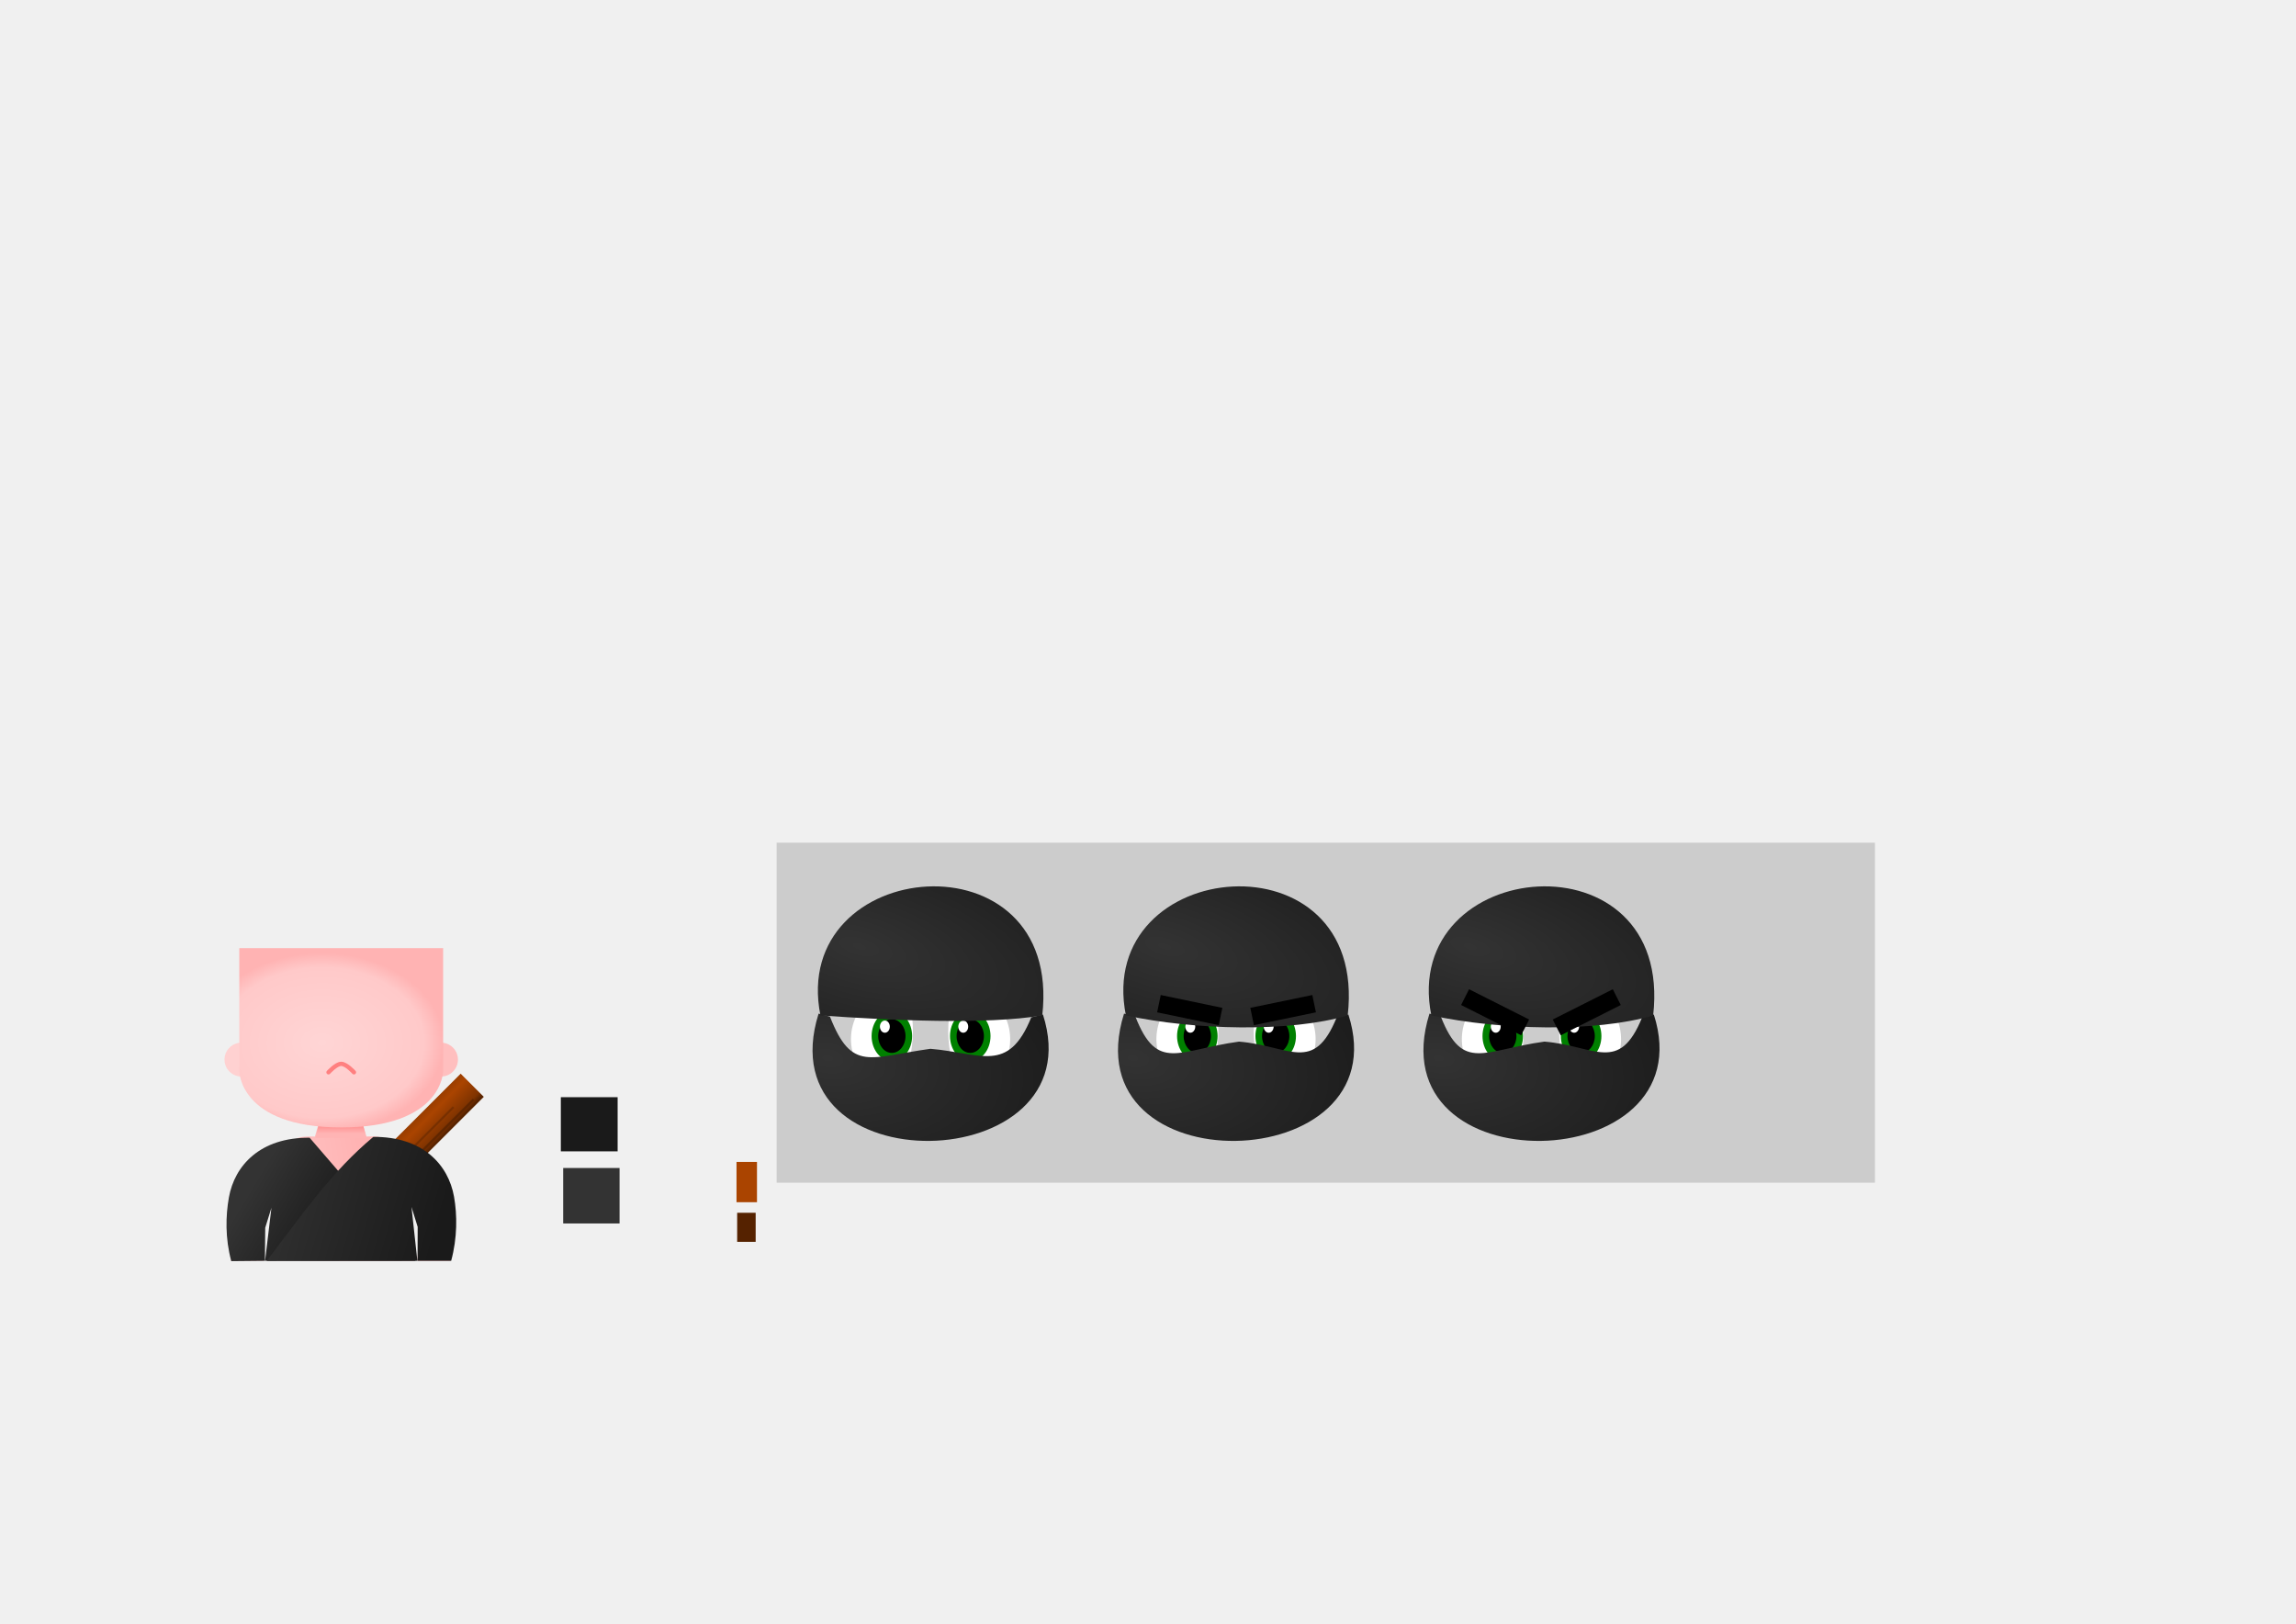
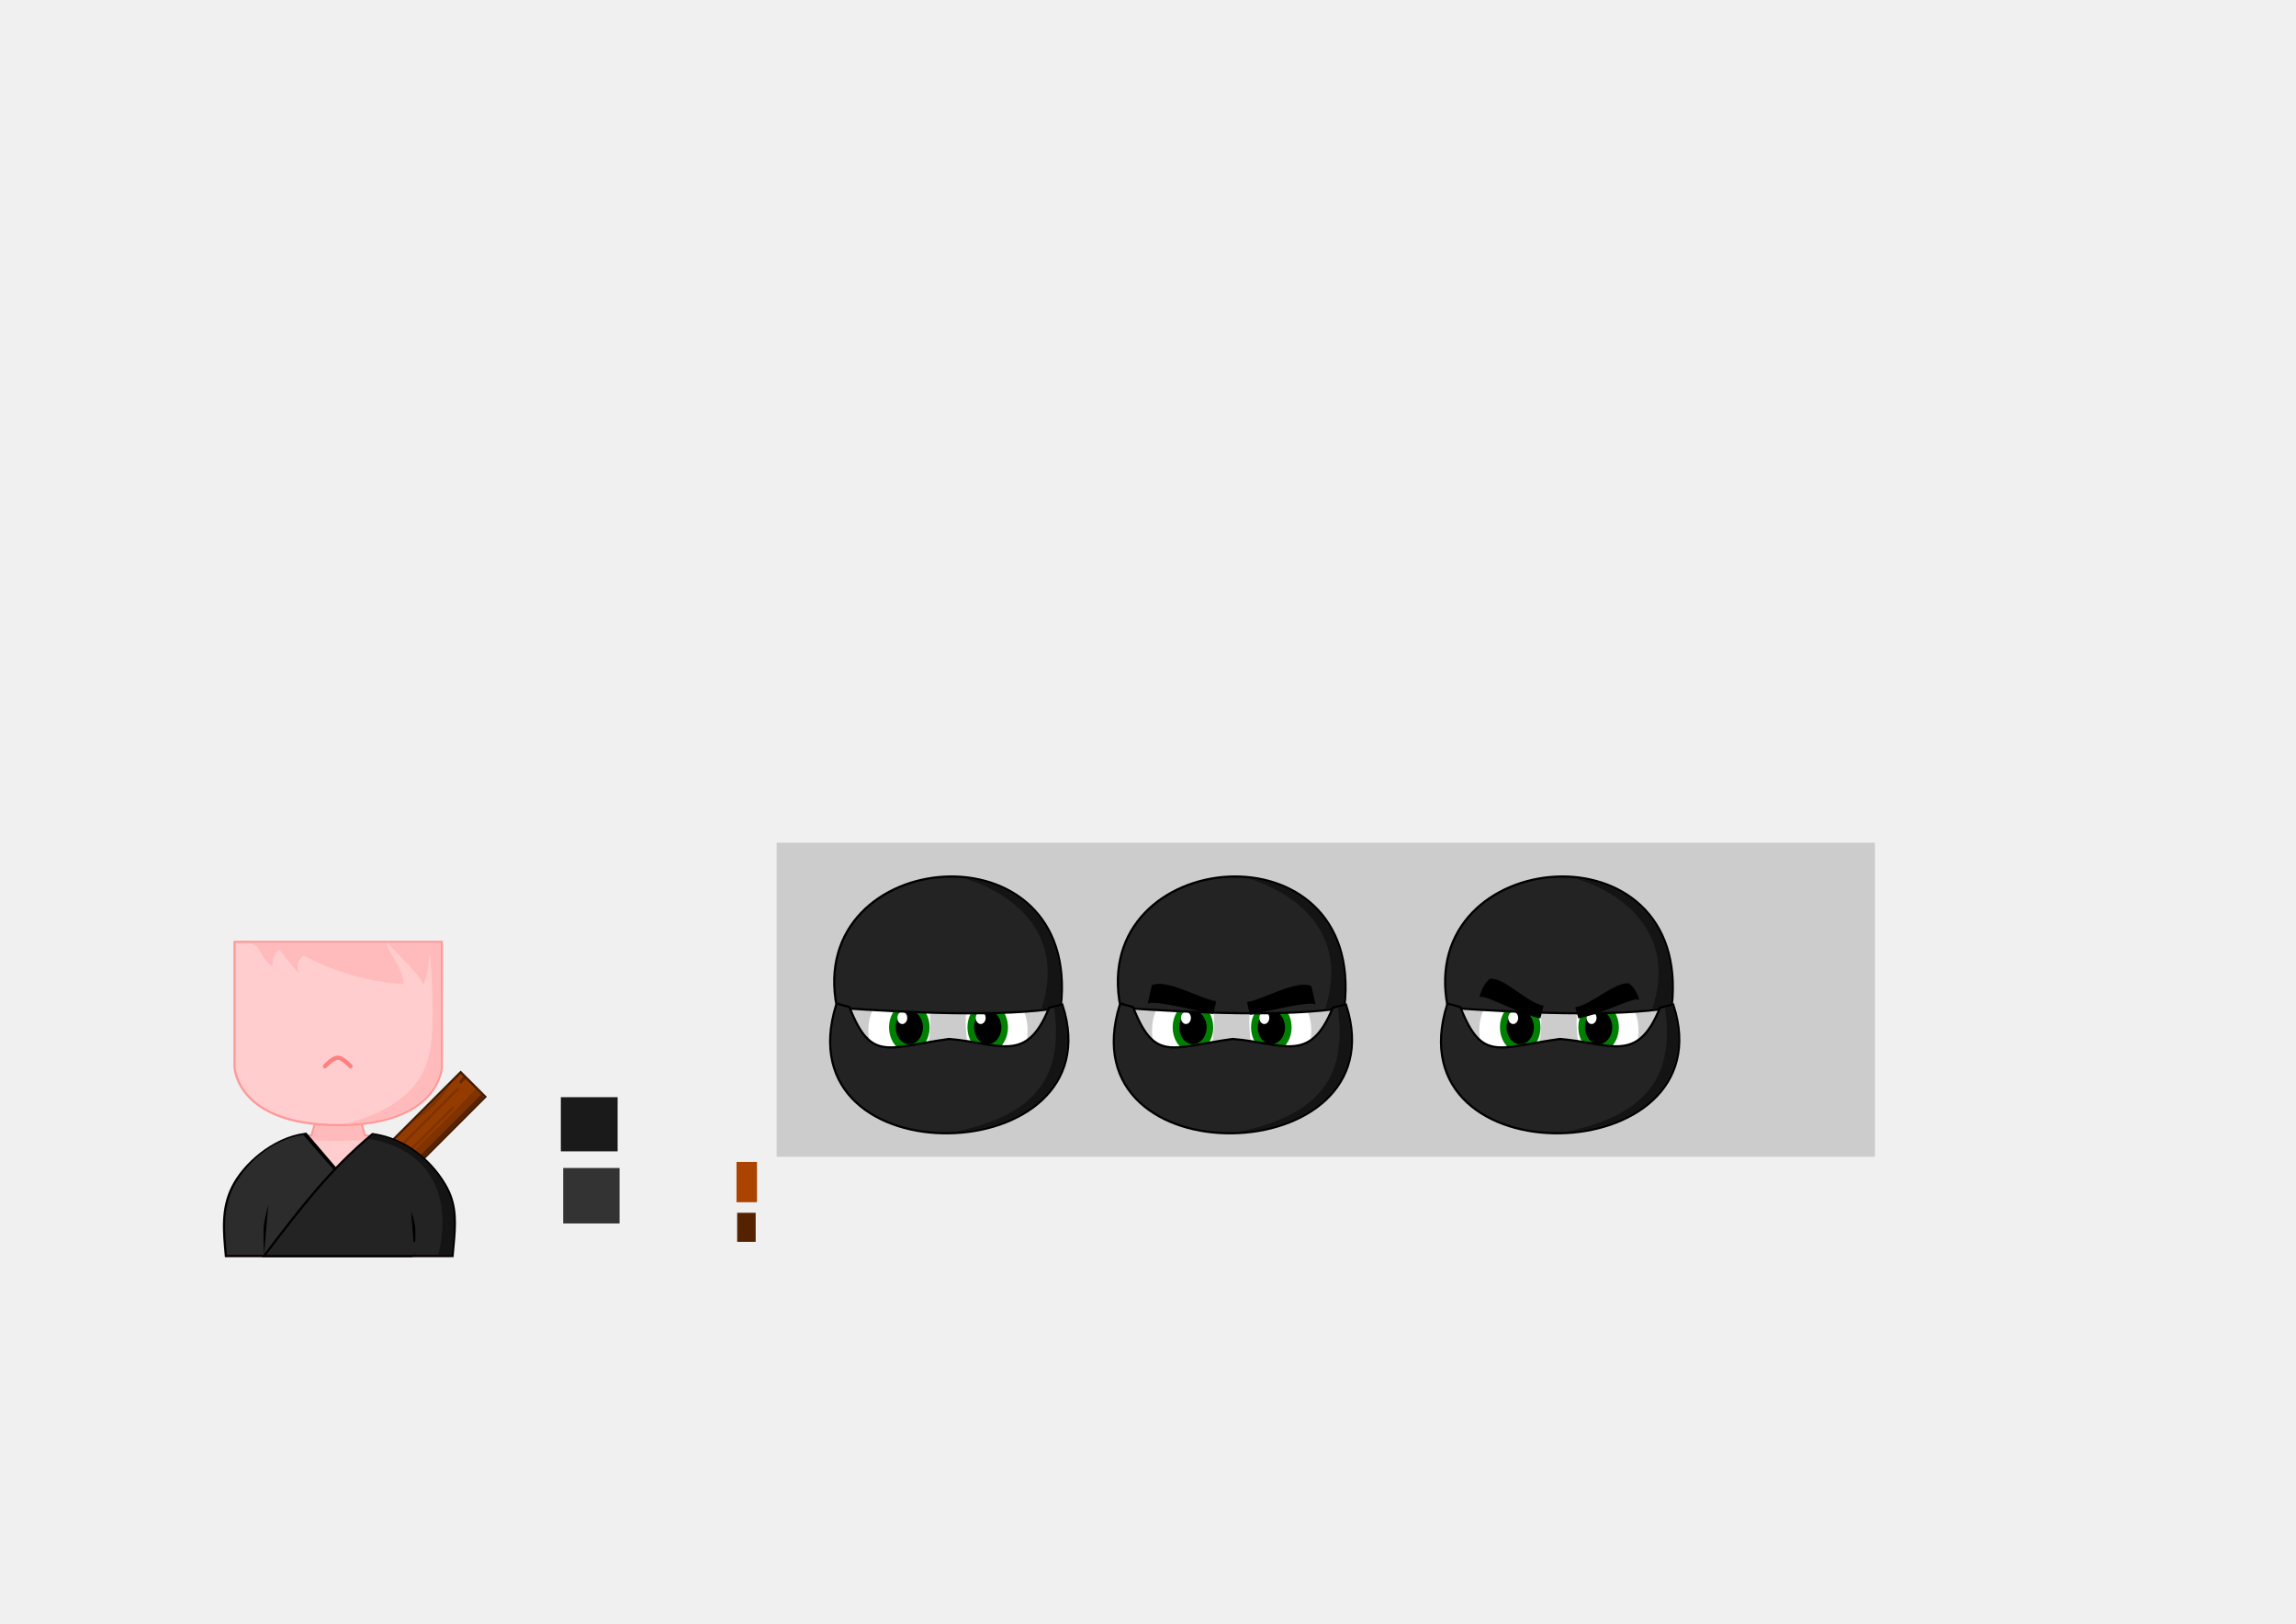
<svg xmlns="http://www.w3.org/2000/svg" xmlns:xlink="http://www.w3.org/1999/xlink" width="1052.362" height="744.094" id="svg9823" version="1.1">
  <defs id="defs9825">
    <radialGradient xlink:href="#linearGradient5564-1-8" id="radialGradient9547" gradientUnits="userSpaceOnUse" gradientTransform="matrix(1,0,0,1.232558,0,-83.69415)" cx="1373.6" cy="359.885" fx="1373.6" fy="359.885" r="4.765" />
    <linearGradient id="linearGradient5564-1-8">
      <stop id="stop5566-1-2" offset="0" style="stop-color:#000000;stop-opacity:1;" />
      <stop id="stop5568-3-7" offset="1" style="stop-color:#000000;stop-opacity:0;" />
    </linearGradient>
    <radialGradient xlink:href="#linearGradient5362" id="radialGradient9549" gradientUnits="userSpaceOnUse" gradientTransform="matrix(2.228189,0.3534843,-0.1990738,1.254868,-4467.749,-780.0097)" cx="3198.709" cy="677.871" fx="3198.709" fy="677.871" r="54.109" />
    <linearGradient id="linearGradient5362">
      <stop id="stop5364" offset="0" style="stop-color:#333333;stop-opacity:1" />
      <stop id="stop5366" offset="1" style="stop-color:#1a1a1a;stop-opacity:1" />
    </linearGradient>
    <radialGradient xlink:href="#linearGradient5384" id="radialGradient9551" gradientUnits="userSpaceOnUse" gradientTransform="matrix(2.915956,0.7902571,-0.327146,1.20713,-3935.631,-2090.95)" cx="2349.163" cy="1147.079" fx="2349.163" fy="1147.079" r="51.688" />
    <linearGradient id="linearGradient5384">
      <stop id="stop5386" offset="0" style="stop-color:#333333;stop-opacity:1" />
      <stop id="stop5388" offset="1" style="stop-color:#1a1a1a;stop-opacity:1" />
    </linearGradient>
    <radialGradient xlink:href="#linearGradient5564-1-8" id="radialGradient9479" gradientUnits="userSpaceOnUse" gradientTransform="matrix(1,0,0,1.232558,0,-83.69415)" cx="1373.6" cy="359.885" fx="1373.6" fy="359.885" r="4.765" />
    <radialGradient xlink:href="#linearGradient5362" id="radialGradient9481" gradientUnits="userSpaceOnUse" gradientTransform="matrix(2.228189,0.3534843,-0.1990738,1.254868,-4467.749,-780.0097)" cx="3198.709" cy="677.871" fx="3198.709" fy="677.871" r="54.109" />
    <radialGradient xlink:href="#linearGradient5384" id="radialGradient9483" gradientUnits="userSpaceOnUse" gradientTransform="matrix(2.915956,0.7902571,-0.327146,1.20713,-3935.631,-2090.95)" cx="2349.163" cy="1147.079" fx="2349.163" fy="1147.079" r="51.688" />
    <radialGradient xlink:href="#linearGradient5564-1-8" id="radialGradient8548" gradientUnits="userSpaceOnUse" gradientTransform="matrix(1,0,0,1.232558,0,-83.69415)" cx="1373.6" cy="359.885" fx="1373.6" fy="359.885" r="4.765" />
-     <radialGradient xlink:href="#linearGradient5362" id="radialGradient8550" gradientUnits="userSpaceOnUse" gradientTransform="matrix(2.228189,0.3534843,-0.1990738,1.254868,-4467.749,-780.0097)" cx="3198.709" cy="677.871" fx="3198.709" fy="677.871" r="54.109" />
-     <radialGradient xlink:href="#linearGradient5384" id="radialGradient8552" gradientUnits="userSpaceOnUse" gradientTransform="matrix(2.915956,0.7902571,-0.327146,1.20713,-3935.631,-2090.95)" cx="2349.163" cy="1147.079" fx="2349.163" fy="1147.079" r="51.688" />
-     <linearGradient xlink:href="#linearGradient5409" id="linearGradient8509" gradientUnits="userSpaceOnUse" gradientTransform="translate(-0.80461,0.24)" spreadMethod="reflect" x1="2535.821" y1="1241.268" x2="2546.832" y2="1241.161" />
    <linearGradient id="linearGradient5409">
      <stop id="stop5411" offset="0" style="stop-color:#aa4400;stop-opacity:1" />
      <stop style="stop-color:#7f3300;stop-opacity:1;" offset="0.783" id="stop5419" />
      <stop id="stop5413" offset="1" style="stop-color:#552200;stop-opacity:1" />
    </linearGradient>
-     <linearGradient xlink:href="#linearGradient5612-5-4-9-7-9-2" id="linearGradient8526" gradientUnits="userSpaceOnUse" gradientTransform="matrix(1.948856,0,0,1.948856,-281.5054,-1033.951)" x1="1353.345" y1="392.87" x2="1387.522" y2="387.454" />
    <linearGradient id="linearGradient5612-5-4-9-7-9-2">
      <stop style="stop-color:#ffd5d5;stop-opacity:1;" offset="0" id="stop5614-7-6-0-35-2-3" />
      <stop id="stop5616-5-9-3-63-4-9" offset="0.24" style="stop-color:#ffc9c9;stop-opacity:1" />
      <stop style="stop-color:#ffb3b3;stop-opacity:1" offset="1" id="stop5618-4-9-4-4-2-7" />
    </linearGradient>
-     <linearGradient xlink:href="#linearGradient5634-1-3-7-3" id="linearGradient8528" gradientUnits="userSpaceOnUse" gradientTransform="translate(-694.0988,525.24)" x1="2144" y1="-143.878" x2="2144" y2="-140.878" />
    <linearGradient id="linearGradient5634-1-3-7-3">
      <stop id="stop5636-3-8-3-2" offset="0" style="stop-color:#ff7c7c;stop-opacity:1" />
      <stop id="stop5638-5-5-8-7" offset="1" style="stop-color:#ffb4b4;stop-opacity:1" />
    </linearGradient>
-     <radialGradient xlink:href="#linearGradient5554-48" id="radialGradient8530" gradientUnits="userSpaceOnUse" gradientTransform="matrix(2.328931,0,0,1.717571,-837.5755,39.67376)" cx="1378.663" cy="362.519" fx="1378.663" fy="362.519" r="24" />
    <linearGradient id="linearGradient5554-48">
      <stop id="stop5556-16" offset="0" style="stop-color:#ffd5d5;stop-opacity:1;" />
      <stop style="stop-color:#ffc9c9;stop-opacity:1" offset="0.838" id="stop5572-7" />
      <stop id="stop5558-4" offset="1" style="stop-color:#ffb3b3;stop-opacity:1" />
    </linearGradient>
-     <linearGradient xlink:href="#linearGradient5393" id="linearGradient8513" gradientUnits="userSpaceOnUse" x1="2344.339" y1="1254.528" x2="2381.367" y2="1276.776" gradientTransform="translate(-1,1.253457)" />
    <linearGradient id="linearGradient5393">
      <stop id="stop5395" offset="0" style="stop-color:#333333;stop-opacity:1;" />
      <stop id="stop5397" offset="1" style="stop-color:#1a1a1a;stop-opacity:1" />
    </linearGradient>
-     <linearGradient xlink:href="#linearGradient5393" id="linearGradient8517" gradientUnits="userSpaceOnUse" x1="2344.339" y1="1254.528" x2="2426.318" y2="1278.138" gradientTransform="translate(0,0.8750785)" />
+     <linearGradient xlink:href="#linearGradient5409" id="linearGradient3299" gradientUnits="userSpaceOnUse" gradientTransform="translate(-0.80461,0.24)" spreadMethod="reflect" x1="2535.821" y1="1241.268" x2="2546.832" y2="1241.161" />
+     <linearGradient xlink:href="#linearGradient5612-5-4-9-7-9-2" id="linearGradient3301" gradientUnits="userSpaceOnUse" gradientTransform="matrix(1.948856,0,0,1.948856,-281.5054,-1033.951)" x1="1353.345" y1="392.87" x2="1387.522" y2="387.454" />
+     <linearGradient xlink:href="#linearGradient5634-1-3-7-3" id="linearGradient3303" gradientUnits="userSpaceOnUse" gradientTransform="translate(-694.0988,525.24)" x1="2144" y1="-143.878" x2="2144" y2="-140.878" />
+     <radialGradient xlink:href="#linearGradient5554-48" id="radialGradient3305" gradientUnits="userSpaceOnUse" gradientTransform="matrix(2.328931,0,0,1.717571,-837.5755,39.67376)" cx="1378.663" cy="362.519" fx="1378.663" fy="362.519" r="24" />
+     <linearGradient xlink:href="#linearGradient5393" id="linearGradient3307" gradientUnits="userSpaceOnUse" gradientTransform="translate(-1,1.253457)" x1="2344.339" y1="1254.528" x2="2381.367" y2="1276.776" />
+     <linearGradient xlink:href="#linearGradient5393" id="linearGradient3309" gradientUnits="userSpaceOnUse" gradientTransform="translate(0,0.8750785)" x1="2344.339" y1="1254.528" x2="2426.318" y2="1278.138" />
+     <linearGradient xlink:href="#linearGradient5612-5-4-9-7-9-2" id="linearGradient3319" gradientUnits="userSpaceOnUse" gradientTransform="matrix(1.948856,0,0,1.948856,-281.5054,-1033.951)" x1="1353.345" y1="392.87" x2="1387.522" y2="387.454" />
+     <linearGradient xlink:href="#linearGradient5634-1-3-7-3" id="linearGradient3321" gradientUnits="userSpaceOnUse" gradientTransform="translate(-694.0988,525.24)" x1="2144" y1="-143.878" x2="2144" y2="-140.878" />
+     <radialGradient xlink:href="#linearGradient5554-48" id="radialGradient3327" gradientUnits="userSpaceOnUse" gradientTransform="matrix(2.326032,0,0,1.712093,-833.9413,573.5594)" cx="1378.663" cy="362.519" fx="1378.663" fy="362.519" r="24" />
+     <clipPath clipPathUnits="userSpaceOnUse" id="clipPath9074-4">
+       <use x="0" y="0" xlink:href="#path5828-8-9" id="use9076-1" width="2995.585" height="900.115" />
+     </clipPath>
+     <clipPath clipPathUnits="userSpaceOnUse" id="clipPath11000">
+       <path id="use11002" d="m 2345.041,621.397 c 0.674,3.178 2.086,6.021 5.847,7.795 0.266,-2.03 0.057,-4.06 3.025,-6.089 2.165,7.432 5.748,6.83 8.668,9.987 -0.303,-2.856 -2.437,-6.093 3.652,-7.618 14.401,3.924 28.726,11.266 47.018,8.964 0.177,-4.996 -2.38,-9.992 -7.795,-14.989 4.765,4.668 9.53,6.044 14.295,14.3 2.048,-3.216 3.42,-6.793 3.844,-10.402 3.672,12.215 1.78,30.202 1.35,40.926 l 3.898,-5.847 c 0.559,2.78 -1.31,6.519 -1.949,11.693 l 3.898,-7.795 c 0.049,-12.992 7.855,-32.114 0,-44.824 -9.164,-14.828 -30.532,-20.871 -46.773,-23.386 -22.851,4.81 -43.952,7.566 -52.619,29.233 -2.006,11.645 1.278,28.135 1.949,38.977 2.113,0.986 3.616,2.207 3.898,3.898 -1.786,-16.556 -5.551,-34.144 7.795,-44.824 z" style="fill:#aa0900;fill-opacity:1;stroke:none" />
+     </clipPath>
+     <clipPath clipPathUnits="userSpaceOnUse" id="clipPath3949">
+       <use x="0" y="0" xlink:href="#path5838-8-9" id="use3951" width="1" height="1" />
+     </clipPath>
+     <clipPath clipPathUnits="userSpaceOnUse" id="clipPath3967">
+       <use x="0" y="0" xlink:href="#rect5403" id="use3969" transform="matrix(0.7071068,0.7071068,-0.7071068,0.7071068,-733.4423,-2143.022)" width="1" height="1" />
+     </clipPath>
+     <clipPath clipPathUnits="userSpaceOnUse" id="clipPath3983">
+       <use x="0" y="0" xlink:href="#rect5403" id="use3985" transform="matrix(0.7071068,0.7071068,-0.7071068,0.7071068,-733.4423,-2143.022)" width="1" height="1" />
+     </clipPath>
+     <clipPath clipPathUnits="userSpaceOnUse" id="clipPath3991">
+       <use x="0" y="0" xlink:href="#path4513" id="use3993" transform="translate(-2225.296,-716.4078)" width="1" height="1" />
+     </clipPath>
+     <clipPath clipPathUnits="userSpaceOnUse" id="clipPath3999">
+       <use x="0" y="0" xlink:href="#path5295" id="use4001" transform="translate(-2417.296,-720.4078)" width="1" height="1" />
+     </clipPath>
+     <clipPath clipPathUnits="userSpaceOnUse" id="clipPath4007">
+       <use x="0" y="0" xlink:href="#path4505" id="use4009" transform="translate(-2417.296,-720.4078)" width="1" height="1" />
+     </clipPath>
+     <radialGradient xlink:href="#linearGradient5564-1-8" id="radialGradient4047" gradientUnits="userSpaceOnUse" gradientTransform="matrix(1,0,0,1.232558,0,-83.69415)" cx="1373.6" cy="359.885" fx="1373.6" fy="359.885" r="4.765" />
+     <radialGradient xlink:href="#linearGradient5564-1-8" id="radialGradient4085" gradientUnits="userSpaceOnUse" gradientTransform="matrix(1,0,0,1.232558,0,-83.69415)" cx="1373.6" cy="359.885" fx="1373.6" fy="359.885" r="4.765" />
  </defs>
  <g id="layer1" transform="translate(0,-308.2677)">
-     <rect style="fill:#cccccc;fill-opacity:1;stroke:none" id="rect8554" width="503.403" height="155.823" x="355.969" y="694.438" />
+     <rect style="fill:#cccccc;fill-opacity:1;stroke:none" id="rect8554" width="503.403" height="143.956" x="355.969" y="694.438" />
    <g id="g8556" transform="translate(-2225.296,-408.1401)">
-       <g transform="matrix(0.7071068,0.7071068,-0.7071068,0.7071068,1491.853,-1426.614)" id="g8504">
-         <rect y="1195.355" x="2531.195" height="93" width="15" id="rect5403" style="fill:url(#linearGradient8509);fill-opacity:1;stroke:none" />
-         <path id="path5421" d="m 2543.695,1199.481 0,72.059" style="fill:none;stroke:#552200;stroke-width:1;stroke-linecap:butt;stroke-linejoin:miter;stroke-opacity:0.694" />
-         <path style="fill:none;stroke:#552200;stroke-width:1;stroke-linecap:butt;stroke-linejoin:miter;stroke-opacity:0.423" d="m 2539.695,1208.481 0,72.059" id="path8500" />
+       <g transform="matrix(0.7071068,0.7071068,-0.7071068,0.7071068,1491.853,-1426.614)" id="g8504" style="fill:#943b00;fill-opacity:1">
+         <path xlink:href="#rect5403" style="fill:#682a00;fill-opacity:1;stroke:#411a00;stroke-opacity:1;stroke-width:2;stroke-miterlimit:4;stroke-dasharray:none" id="path3961" d="m 2531.188,1195.344 0,93 15,0 0,-93 -15,0 z" />
+         <rect y="1195.355" x="2531.195" height="93" width="15" id="rect5403" style="fill:#943b00;fill-opacity:1;stroke:none" />
+         <path id="path5421" d="m 2535.21,1200.895 0,72.059" style="fill:#000000;fill-opacity:1;stroke:#7c3200;stroke-width:1;stroke-linecap:butt;stroke-linejoin:miter;stroke-opacity:1" />
+         <path style="fill:#000000;stroke:#7c3200;stroke-width:1;stroke-linecap:butt;stroke-linejoin:miter;stroke-opacity:1;fill-opacity:1" d="m 2539.695,1208.481 0,72.059" id="path8500" />
+         <path style="fill:#803300;fill-opacity:1;stroke:none" d="m 189,528.094 c 9.877,-9.509 19.794,-19.176 30,-30 l -9,-10 c -5.702,16.571 -13.044,20.911 -30.25,32.875 3.89,8.269 -0.181,-0.153 -2.25,-5.125 l 36.75,-37.875 14.25,25.25 -36.25,32.125 z" id="path3963" transform="matrix(0.7071068,-0.7071068,0.7071068,0.7071068,2033.968,996.7235)" clip-path="url(#clipPath3967)" />
+         <g id="g3975" style="opacity:0.99" transform="translate(-4.711089,0.234375)">
+           <path style="fill:none;stroke:#411a00;stroke-width:1px;stroke-linecap:butt;stroke-linejoin:miter;stroke-opacity:0.607" d="m 216.312,496.469 -1.953,2.953 2.603,-2.603" id="path3973" transform="matrix(0.7071068,-0.7071068,0.7071068,0.7071068,2033.968,996.7235)" />
+         </g>
+         <path style="fill:#552200;fill-opacity:1;stroke:none" d="m 189.875,532.282 31.969,-31.969 6.406,3.969 -33.312,32.688 z" id="path3979" transform="matrix(0.7071068,-0.7071068,0.7071068,0.7071068,2033.968,996.7235)" clip-path="url(#clipPath3983)" />
      </g>
-       <g id="g4473" transform="matrix(0.9987553,0,0,0.9968107,2.591648,534.0122)">
-         <g id="g4475">
-           <g id="g4478" transform="matrix(1.948856,0,0,1.948856,-443.7525,-44.8837)">
-             <path style="fill:url(#linearGradient8526);fill-opacity:1;stroke:none" d="m 2413.875,-290.781 c -2.834,0.012 -6.987,0.031 -9.688,0.031 l -1.969,6.812 c 0,0 -5.372,-0.305 -7.844,0.656 -16.123,6.271 -30.993,19.72 -31.812,37 l 1.094,19.505 15.125,0 c -0.346,-9.499 -1.469,-22.243 3.875,-26.662 l -2.562,26.662 67.875,0 -2.563,-26.662 c 5.344,4.418 4.253,17.163 3.906,26.662 l 15.094,0 1.094,-19.505 c -0.819,-17.28 -15.689,-30.729 -31.812,-37 -2.472,-0.962 -7.844,-0.656 -7.844,-0.656 l -1.969,-6.812 c -2.7,0 -5.541,-0.02 -8.375,-0.031 -0.55,-0.002 -1.074,0.002 -1.625,0 z" transform="matrix(0.5131217,0,0,0.5131217,211.1646,530.727)" id="path4480" />
-             <path id="path4482" d="m 1454.901,381.362 -10,0 -1,4 12,0 z" style="fill:url(#linearGradient8528);fill-opacity:1;stroke:none" />
-           </g>
-           <path transform="matrix(1.948856,0,0,1.948856,-1795.276,979.7484)" d="m 2124,-158.878 c 0,2.209 -1.791,4 -4,4 -2.209,0 -4,-1.791 -4,-4 0,-2.209 1.791,-4 4,-4 2.209,0 4,1.791 4,4 z" id="path4486" style="fill:#ffd1d1;fill-opacity:1;stroke:none" />
-           <path style="fill:#ffbfbf;fill-opacity:1;stroke:none" id="path4488" d="m 2124,-158.878 c 0,2.209 -1.791,4 -4,4 -2.209,0 -4,-1.791 -4,-4 0,-2.209 1.791,-4 4,-4 2.209,0 4,1.791 4,4 z" transform="matrix(1.948856,0,0,1.948856,-1703.734,979.7484)" />
-           <path id="path4490" d="m 2335.296,618.857 0,56.517 c 0,0 0,25.927 46.773,25.927 46.773,0 46.773,-25.927 46.773,-25.927 l 0,-56.517 z" style="fill:url(#radialGradient8530);fill-opacity:1;stroke:none" />
-           <path id="path4493" d="m 2387.915,675.965 c 0,0 -3.504,-3.898 -5.847,-3.898 -2.342,0 -5.847,3.898 -5.847,3.898" style="fill:none;stroke:#ff8080;stroke-width:1.953px;stroke-linecap:round;stroke-linejoin:round;stroke-opacity:1" />
+       <g transform="translate(-5.769428,298.1273)" id="g9102-0">
+         <path d="M 2376.25,932.188 2374.281,939 c 0,0 -5.371,0.695 -7.844,1.656 -16.123,6.271 -30.993,18.72 -31.812,36 l 0.625,16.719 16,0 c -0.346,-9.499 -1.875,-19.456 3.469,-23.875 l -2.469,23.875 68,0 -2.781,-23.875 c 5.344,4.418 4.128,14.376 3.781,23.875 l 15,0 1.312,-16.719 c -0.819,-17.28 -15.689,-29.729 -31.812,-36 -2.472,-0.962 -7.844,-1.656 -7.844,-1.656 l -1.969,-6.812 -19.688,0 z" id="path9027-6" style="fill:#ffcdcd;fill-opacity:1;stroke:#ff9898;stroke-width:2;stroke-miterlimit:4;stroke-opacity:1;stroke-dasharray:none" xlink:href="#path5828-8-9" />
+         <path id="path5828-8-9" d="m 2376.255,932.184 -1.969,6.812 c 0,0 -5.372,0.695 -7.844,1.656 -16.123,6.271 -30.993,18.72 -31.812,36 l 0.63,16.73 16,0 c -0.346,-9.499 -1.881,-19.468 3.463,-23.887 l -2.463,23.887 68,0 -2.787,-23.887 c 5.344,4.418 4.133,14.388 3.787,23.887 l 15,0 1.307,-16.73 c -0.819,-17.28 -15.689,-29.729 -31.812,-36 -2.472,-0.962 -7.844,-1.656 -7.844,-1.656 l -1.969,-6.812 z" style="fill:#ffcdcd;fill-opacity:1;stroke:none" />
+         <path clip-path="url(#clipPath9074-4)" id="path9029-5" d="m 2372.083,926.768 -2.888,13.595 c 11.86,1.264 23.907,0.839 36,0 0.855,0.44 0.665,3.93 1.495,4.348 27.209,13.685 30.43,26.177 26.646,48.875 l 9.736,0.863 -2.788,-58.073 -39.563,-8.194 z" style="color:#000000;fill:#ffbbbb;fill-opacity:1;fill-rule:nonzero;stroke:none;stroke-width:1px;marker:none;visibility:visible;display:inline;overflow:visible;enable-background:accumulate" />
+       </g>
+       <g id="g3929" transform="translate(-0.625,0)">
+         <g style="fill:#ffcdcd;fill-opacity:1" id="g5832-7-9" transform="matrix(1.948856,0,0,1.948856,-444.7942,496.7514)">
+           <path xlink:href="#path5838-8-9" style="fill:#ffcdcd;fill-opacity:1;stroke:#ff9898;stroke-opacity:1" id="path3955" d="m 1425.812,334.438 0,29.25 c 0,0 0.521,13.344 24.125,13.344 23.604,0 24.125,-13.344 24.125,-13.344 l 0,-29.25 -48.25,0 z" />
+           <path id="path5838-8-9" d="m 1425.819,334.427 0,29.248 c 0,0 0.513,13.341 24.117,13.341 23.604,0 24.117,-13.341 24.117,-13.341 l 0,-29.248 z" style="fill:#ffcdcd;fill-opacity:1;stroke:none" />
+           <path clip-path="url(#clipPath3949)" id="path5376-2" d="m 1441.696,337.47 c 0.873,-0.036 9.236,5.644 23.604,6.671 0,-4.105 -5.058,-9.321 -3.592,-9.767 -0.015,0.847 6.871,6.553 8.21,9.767 1.399,-2.572 1.155,-5.131 1.539,-7.154 0.513,3.079 0.825,14.831 0.513,18.985 -0.402,5.364 -1.193,16.705 -22.135,21.421 l 24.245,-1.219 2.508,-48.454 -54.391,1.026 8.723,6.671 c 1.102,1.52 1.415,2.883 3.592,4.618 -0.01,-1.557 0.228,-3.027 1.539,-4.105 1.693,2.077 1.026,1.539 4.618,5.644 -0.352,-1.409 -0.635,-2.814 1.026,-4.105 z" style="fill:#ffbbbb;fill-opacity:1;stroke:none" />
        </g>
+         <path style="fill:none;stroke:#ff8080;stroke-width:1.949px;stroke-linecap:round;stroke-linejoin:round;stroke-opacity:1" d="m 2386.584,1205.034 c 0,0 -3.504,-3.898 -5.847,-3.898 -2.342,0 -5.847,3.898 -5.847,3.898" id="path5971-5" />
      </g>
-       <path id="path8511" d="m 2367.208,1237.793 c -22.636,-0.197 -34.399,12.728 -37,27.375 -1.478,8.323 -1.772,18.637 1.094,29.188 l 15.406,-0.156 0.156,-15.156 2.844,-9.156 -2.906,24.281 c 23,0 46,0 69,0 l -48.593,-56.375 z" style="fill:url(#linearGradient8513);fill-opacity:1;stroke:none" />
-       <path style="fill:url(#linearGradient8517);fill-opacity:1;stroke:none" d="m 2347.534,1294.271 69.054,-0.067 -2.692,-24.696 2.844,9.156 -0.058,15.54 15.406,0 c 2.866,-10.55 2.786,-21.092 1.308,-29.415 -2.601,-14.647 -14.364,-27.572 -37,-27.375 -19.158,16.004 -32.206,35.023 -48.861,56.857 z" id="path4513" />
+       <path xlink:href="#path8511" style="opacity:1;fill:#2c2c2c;fill-opacity:1;stroke:#000000;stroke-width:2;stroke-miterlimit:4;stroke-dasharray:none;stroke-opacity:1" id="path6797" d="m 2365.281,1236.5 c -14.918,2.027 -28,14 -33,24 -5,10 -4,20 -3,31 l 17,0 c 0,0 -0.563,-10.056 0,-14 0.564,-3.944 2,-9 2,-9 l -2,23 66,0 -47,-55 z" />
+       <path id="path8511" d="m 2332.296,1260.502 c -5,10 -4,20 -3,31 l 17,0 c 0,0 -0.563,-10.056 0,-14 0.563,-3.944 2,-9 2,-9 l -2,23 c 23,0 43,0 66,0 l -48,-55 c -14.918,2.027 -27,14 -32,24 z" style="fill:#2c2c2c;fill-opacity:1;stroke:none" />
+       <path xlink:href="#path4513" style="fill:#232323;fill-opacity:1;stroke:#000000;stroke-opacity:1;stroke-width:2;stroke-miterlimit:4;stroke-dasharray:none" id="path6799" d="m 2396.156,1236.656 c -19.158,16.004 -32.219,33.01 -48.875,54.844 l 68.094,0 0.906,0 16,0 c 1,-11 2,-19 -1,-27 -3,-8 -14.617,-24.849 -35.125,-27.844 z m 17.594,35.031 c 0,0 1.695,4.112 1.906,7.812 0.106,1.85 -0.058,3.462 -0.156,6 l -1.75,-13.812 z" />
+       <path style="fill:#232323;fill-opacity:1;stroke:none" d="m 2347.296,1291.502 68,0 -1.554,-19.821 c 0,0 1.699,4.121 1.911,7.821 0.212,3.7 -0.286,12 -0.286,12 l 16.929,0 c 1,-11 2,-19 -1,-27 -3,-8 -14.492,-25.005 -35,-28 -19.158,16.004 -32.344,33.166 -49,55 z" id="path4513" />
+       <path style="fill:#141414;fill-opacity:1;stroke:none" d="m 165,521.344 6.125,-3.875 49,10.625 -2,50 -17.75,-1 c 8.436,-31.141 -5.267,-52.619 -35.375,-55.75 z" id="path3987" transform="translate(2225.296,716.4078)" clip-path="url(#clipPath3991)" />
    </g>
    <rect y="843.523" x="258.132" height="25.418" width="25.842" id="rect4525" style="fill:#333333;fill-opacity:1;stroke:none" />
-     <g id="g8532" transform="translate(-2145.296,-408.1401)">
+     <g id="g8532" transform="translate(-2137.296,-412.1401)">
      <g id="g5346" transform="translate(191.0197,0.8750785)">
        <path id="path5299" d="m 2371.012,1201.954 c 2.104,-9.095 2.411,-18.189 0,-27.284 -20.409,-10.702 -31.905,12.008 -24.386,27.284 8.002,-0.722 17.431,-2.942 24.386,0 z" style="fill:#ffffff;stroke:none" />
        <path id="path5301" d="m 2390.586,1201.954 c -2.104,-9.095 -2.411,-18.189 0,-27.284 20.409,-10.702 31.905,12.008 24.386,27.284 -8.002,-0.722 -17.431,-2.942 -24.386,0 z" style="fill:#ffffff;stroke:none" />
        <g transform="matrix(2.809978,0,0,2.809978,-1496.729,187.4922)" id="g5303">
          <path style="fill:#008000;fill-opacity:1;stroke:none" id="path5305" d="m 2137.71,-168.355 c 0,2.25 -0.929,4.074 -2.075,4.074 -1.146,0 -2.075,-1.824 -2.075,-4.074 0,-2.25 0.929,-4.074 2.075,-4.074 1.146,0 2.075,1.824 2.075,4.074 z" transform="matrix(1.592593,0,0,1,-2027.596,525.24)" />
          <path transform="matrix(1.074074,0,0,0.6744186,-920.2296,470.4267)" d="m 2137.71,-168.355 c 0,2.25 -0.929,4.074 -2.075,4.074 -1.146,0 -2.075,-1.824 -2.075,-4.074 0,-2.25 0.929,-4.074 2.075,-4.074 1.146,0 2.075,1.824 2.075,4.074 z" id="path5307" style="fill:#000000;fill-opacity:1;stroke:none" />
          <path style="fill:#ffffff;fill-opacity:1;stroke:none" id="path5309" d="m 2137.71,-168.355 c 0,2.25 -0.929,4.074 -2.075,4.074 -1.146,0 -2.075,-1.824 -2.075,-4.074 0,-2.25 0.929,-4.074 2.075,-4.074 1.146,0 2.075,1.824 2.075,4.074 z" transform="matrix(0.3888889,0,0,0.2441861,541.9339,396.4576)" />
        </g>
        <g transform="matrix(2.809978,0,0,2.809978,-1460.8,187.4922)" id="g5311" style="fill:url(#radialGradient8548)">
          <path style="fill:#008000;fill-opacity:1;stroke:none" id="path5314" d="m 2137.71,-168.355 c 0,2.25 -0.929,4.074 -2.075,4.074 -1.146,0 -2.075,-1.824 -2.075,-4.074 0,-2.25 0.929,-4.074 2.075,-4.074 1.146,0 2.075,1.824 2.075,4.074 z" transform="matrix(1.592593,0,0,1,-2027.596,525.24)" />
          <path transform="matrix(1.074074,0,0,0.6744186,-920.2296,470.4267)" d="m 2137.71,-168.355 c 0,2.25 -0.929,4.074 -2.075,4.074 -1.146,0 -2.075,-1.824 -2.075,-4.074 0,-2.25 0.929,-4.074 2.075,-4.074 1.146,0 2.075,1.824 2.075,4.074 z" id="path5316" style="fill:#000000;fill-opacity:1;stroke:none" />
          <path style="fill:#ffffff;fill-opacity:1;stroke:none" id="path5318" d="m 2137.71,-168.355 c 0,2.25 -0.929,4.074 -2.075,4.074 -1.146,0 -2.075,-1.824 -2.075,-4.074 0,-2.25 0.929,-4.074 2.075,-4.074 1.146,0 2.075,1.824 2.075,4.074 z" transform="matrix(0.3888889,0,0,0.2441861,541.9339,396.4576)" />
        </g>
      </g>
-       <path style="fill:url(#radialGradient8550);fill-opacity:1;stroke:none" d="m 2520.494,1180.909 c -24.938,79.793 127,75.64 102.826,0.424 l -5.346,1.294 c -10.58,26.031 -23.023,16.341 -46.219,14.415 -27.89,3.81 -35.982,10.895 -46.053,-14.739 z" id="path5295" />
-       <path style="fill:url(#radialGradient8552);fill-opacity:1;stroke:none" d="m 2521.341,1181.756 c 32.435,2.267 75.852,4.322 101.674,0 9.618,-84.491 -116.255,-73.067 -101.674,0 z" id="path4505" />
+       <path xlink:href="#path4505" style="fill:#232323;fill-opacity:1;stroke:#000000;stroke-width:2;stroke-miterlimit:4;stroke-opacity:1;stroke-dasharray:none" id="path3959" d="m 2570.312,1122.656 c -28.443,1.428 -56.26,22.561 -48.969,59.094 32.435,2.267 75.834,4.322 101.656,0 4.809,-42.246 -24.244,-60.522 -52.688,-59.094 z" />
+       <path style="fill:#232323;fill-opacity:1;stroke:none" d="m 2521.341,1181.756 c 32.435,2.267 75.852,4.322 101.674,0 9.618,-84.491 -116.255,-73.067 -101.674,0 z" id="path4505" />
+       <path style="fill:#141414;fill-opacity:1;stroke:none" d="m 155.875,401.094 65.375,3.25 0.625,56.125 -25.25,3.875 c 15.163,-41.715 -21.59,-59.828 -40.75,-63.25 z" id="path4003" transform="translate(2417.296,720.4078)" clip-path="url(#clipPath4007)" />
+       <path xlink:href="#path5295" style="fill:#232323;fill-opacity:1;stroke:#000000;stroke-width:2;stroke-miterlimit:4;stroke-opacity:1;stroke-dasharray:none" id="path3957" d="m 2521.062,1180.906 c -24.938,79.793 126.986,75.654 102.812,0.438 l -5.344,1.281 c -10.58,26.031 -23.023,16.333 -46.219,14.406 -27.89,3.81 -35.991,10.914 -46.062,-14.719 l -5.188,-1.406 z" />
+       <path style="fill:#232323;fill-opacity:1;stroke:none" d="m 2521.056,1180.909 c -24.938,79.793 127,75.64 102.826,0.424 l -5.346,1.294 c -10.58,26.031 -23.023,16.341 -46.219,14.415 -27.89,3.81 -35.982,10.895 -46.053,-14.739 z" id="path5295" />
+       <path style="fill:#141414;fill-opacity:1;stroke:none" d="m 203,460.469 16.875,-29.75 -1.625,89 -65.5,-0.125 c 48.219,-8.156 54.219,-31.811 50.25,-59.125 z" id="path3995" transform="translate(2417.296,720.4078)" clip-path="url(#clipPath3999)" />
    </g>
    <rect y="811.075" x="257.057" height="24.822" width="26.032" id="rect5370" style="fill:#1a1a1a;fill-opacity:1;stroke:none" />
    <rect y="840.74" x="337.576" height="18.465" width="9.384" id="rect5405" style="fill:#aa4400;fill-opacity:1;stroke:none" />
    <rect y="864.048" x="337.878" height="13.319" width="8.476" id="rect5407" style="fill:#552200;fill-opacity:1;stroke:none" />
-     <g transform="translate(-2005.295,-408.1401)" id="g9451">
-       <g transform="translate(191.0197,0.8750785)" id="g9453">
-         <path style="fill:#ffffff;stroke:none" d="m 2371.012,1201.954 c 2.104,-9.095 2.411,-18.189 0,-27.284 -20.409,-10.702 -31.905,12.008 -24.386,27.284 8.002,-0.722 17.431,-2.942 24.386,0 z" id="path9455" />
-         <path style="fill:#ffffff;stroke:none" d="m 2390.586,1201.954 c -2.104,-9.095 -2.411,-18.189 0,-27.284 20.409,-10.702 31.905,12.008 24.386,27.284 -8.002,-0.722 -17.431,-2.942 -24.386,0 z" id="path9457" />
-         <g id="g9459" transform="matrix(2.809978,0,0,2.809978,-1496.729,187.4922)">
-           <path transform="matrix(1.592593,0,0,1,-2027.596,525.24)" d="m 2137.71,-168.355 c 0,2.25 -0.929,4.074 -2.075,4.074 -1.146,0 -2.075,-1.824 -2.075,-4.074 0,-2.25 0.929,-4.074 2.075,-4.074 1.146,0 2.075,1.824 2.075,4.074 z" id="path9461" style="fill:#008000;fill-opacity:1;stroke:none" />
-           <path style="fill:#000000;fill-opacity:1;stroke:none" id="path9463" d="m 2137.71,-168.355 c 0,2.25 -0.929,4.074 -2.075,4.074 -1.146,0 -2.075,-1.824 -2.075,-4.074 0,-2.25 0.929,-4.074 2.075,-4.074 1.146,0 2.075,1.824 2.075,4.074 z" transform="matrix(1.074074,0,0,0.6744186,-920.2296,470.4267)" />
-           <path transform="matrix(0.3888889,0,0,0.2441861,541.9339,396.4576)" d="m 2137.71,-168.355 c 0,2.25 -0.929,4.074 -2.075,4.074 -1.146,0 -2.075,-1.824 -2.075,-4.074 0,-2.25 0.929,-4.074 2.075,-4.074 1.146,0 2.075,1.824 2.075,4.074 z" id="path9465" style="fill:#ffffff;fill-opacity:1;stroke:none" />
-         </g>
-         <g style="fill:url(#radialGradient9479)" id="g9467" transform="matrix(2.809978,0,0,2.809978,-1460.8,187.4922)">
-           <path transform="matrix(1.592593,0,0,1,-2027.596,525.24)" d="m 2137.71,-168.355 c 0,2.25 -0.929,4.074 -2.075,4.074 -1.146,0 -2.075,-1.824 -2.075,-4.074 0,-2.25 0.929,-4.074 2.075,-4.074 1.146,0 2.075,1.824 2.075,4.074 z" id="path9469" style="fill:#008000;fill-opacity:1;stroke:none" />
-           <path style="fill:#000000;fill-opacity:1;stroke:none" id="path9471" d="m 2137.71,-168.355 c 0,2.25 -0.929,4.074 -2.075,4.074 -1.146,0 -2.075,-1.824 -2.075,-4.074 0,-2.25 0.929,-4.074 2.075,-4.074 1.146,0 2.075,1.824 2.075,4.074 z" transform="matrix(1.074074,0,0,0.6744186,-920.2296,470.4267)" />
-           <path transform="matrix(0.3888889,0,0,0.2441861,541.9339,396.4576)" d="m 2137.71,-168.355 c 0,2.25 -0.929,4.074 -2.075,4.074 -1.146,0 -2.075,-1.824 -2.075,-4.074 0,-2.25 0.929,-4.074 2.075,-4.074 1.146,0 2.075,1.824 2.075,4.074 z" id="path9473" style="fill:#ffffff;fill-opacity:1;stroke:none" />
-         </g>
-       </g>
-       <path id="path9475" d="m 2520.494,1180.909 c -24.938,79.793 127,75.64 102.826,0.424 l -5.346,1.294 c -10.58,26.031 -21.582,13.043 -44.778,11.117 -27.89,3.81 -37.423,14.193 -47.494,-11.44 z" style="fill:url(#radialGradient9481);fill-opacity:1;stroke:none" />
-       <path id="path9477" d="m 2521.341,1181.756 c 31.381,6.734 75.027,7.843 101.674,0 9.618,-84.491 -116.255,-73.067 -101.674,0 z" style="fill:url(#radialGradient9483);fill-opacity:1;stroke:none" />
-       <path id="path10325" d="m 2564.731,1182.241 -28.243,-5.879" style="fill:none;stroke:#000000;stroke-width:8.1;stroke-linecap:butt;stroke-linejoin:miter;stroke-miterlimit:4;stroke-opacity:1;stroke-dasharray:none" />
-       <path style="fill:none;stroke:#000000;stroke-width:8.1;stroke-linecap:butt;stroke-linejoin:miter;stroke-miterlimit:4;stroke-opacity:1;stroke-dasharray:none" d="m 2579.195,1182.241 28.419,-5.879" id="path10327" />
+     <g id="g4182">
+       <use height="744.094" width="1052.362" transform="translate(130,0)" id="use4087" xlink:href="#g8532" y="0" x="0" />
+       <path id="rect4173" d="m 527.955,759.749 c 6.982,-3.037 22.072,6.268 29.518,7.356 l -1.428,5.872 C 545,770.612 527.556,766.365 526,768.362 z" style="opacity:0.99;color:#000000;fill:#000000;fill-opacity:1;stroke:none;stroke-width:8.1;marker:none;visibility:visible;display:inline;overflow:visible;enable-background:accumulate" />
+       <use height="744.094" width="1052.362" transform="matrix(-1,0,0,1,1129,0.375)" id="use4176" xlink:href="#rect4173" y="0" x="0" />
    </g>
-     <g id="g9519" transform="translate(-1865.295,-408.1401)">
-       <g id="g9521" transform="translate(191.0197,0.8750785)">
-         <path id="path9523" d="m 2371.012,1201.954 c 2.104,-9.095 2.411,-18.189 0,-27.284 -20.409,-10.702 -31.905,12.008 -24.386,27.284 8.002,-0.722 17.431,-2.942 24.386,0 z" style="fill:#ffffff;stroke:none" />
-         <path id="path9525" d="m 2390.586,1201.954 c -2.104,-9.095 -2.411,-18.189 0,-27.284 20.409,-10.702 31.905,12.008 24.386,27.284 -8.002,-0.722 -17.431,-2.942 -24.386,0 z" style="fill:#ffffff;stroke:none" />
-         <g transform="matrix(2.809978,0,0,2.809978,-1496.729,187.4922)" id="g9527">
-           <path style="fill:#008000;fill-opacity:1;stroke:none" id="path9529" d="m 2137.71,-168.355 c 0,2.25 -0.929,4.074 -2.075,4.074 -1.146,0 -2.075,-1.824 -2.075,-4.074 0,-2.25 0.929,-4.074 2.075,-4.074 1.146,0 2.075,1.824 2.075,4.074 z" transform="matrix(1.592593,0,0,1,-2027.596,525.24)" />
-           <path transform="matrix(1.074074,0,0,0.6744186,-920.2296,470.4267)" d="m 2137.71,-168.355 c 0,2.25 -0.929,4.074 -2.075,4.074 -1.146,0 -2.075,-1.824 -2.075,-4.074 0,-2.25 0.929,-4.074 2.075,-4.074 1.146,0 2.075,1.824 2.075,4.074 z" id="path9531" style="fill:#000000;fill-opacity:1;stroke:none" />
-           <path style="fill:#ffffff;fill-opacity:1;stroke:none" id="path9533" d="m 2137.71,-168.355 c 0,2.25 -0.929,4.074 -2.075,4.074 -1.146,0 -2.075,-1.824 -2.075,-4.074 0,-2.25 0.929,-4.074 2.075,-4.074 1.146,0 2.075,1.824 2.075,4.074 z" transform="matrix(0.3888889,0,0,0.2441861,541.9339,396.4576)" />
-         </g>
-         <g transform="matrix(2.809978,0,0,2.809978,-1460.8,187.4922)" id="g9535" style="fill:url(#radialGradient9547)">
-           <path style="fill:#008000;fill-opacity:1;stroke:none" id="path9537" d="m 2137.71,-168.355 c 0,2.25 -0.929,4.074 -2.075,4.074 -1.146,0 -2.075,-1.824 -2.075,-4.074 0,-2.25 0.929,-4.074 2.075,-4.074 1.146,0 2.075,1.824 2.075,4.074 z" transform="matrix(1.592593,0,0,1,-2027.596,525.24)" />
-           <path transform="matrix(1.074074,0,0,0.6744186,-920.2296,470.4267)" d="m 2137.71,-168.355 c 0,2.25 -0.929,4.074 -2.075,4.074 -1.146,0 -2.075,-1.824 -2.075,-4.074 0,-2.25 0.929,-4.074 2.075,-4.074 1.146,0 2.075,1.824 2.075,4.074 z" id="path9539" style="fill:#000000;fill-opacity:1;stroke:none" />
-           <path style="fill:#ffffff;fill-opacity:1;stroke:none" id="path9541" d="m 2137.71,-168.355 c 0,2.25 -0.929,4.074 -2.075,4.074 -1.146,0 -2.075,-1.824 -2.075,-4.074 0,-2.25 0.929,-4.074 2.075,-4.074 1.146,0 2.075,1.824 2.075,4.074 z" transform="matrix(0.3888889,0,0,0.2441861,541.9339,396.4576)" />
-         </g>
-       </g>
-       <path style="fill:url(#radialGradient9549);fill-opacity:1;stroke:none" d="m 2520.494,1180.909 c -24.938,79.793 127,75.64 102.826,0.424 l -5.346,1.294 c -10.58,26.031 -21.582,13.043 -44.778,11.117 -27.89,3.81 -37.423,14.193 -47.494,-11.44 z" id="path9543" />
-       <path style="fill:url(#radialGradient9551);fill-opacity:1;stroke:none" d="m 2521.341,1181.756 c 31.381,6.734 75.027,7.843 101.674,0 9.618,-84.491 -116.255,-73.067 -101.674,0 z" id="path9545" />
-       <path style="fill:none;stroke:#000000;stroke-width:8.1;stroke-linecap:butt;stroke-linejoin:miter;stroke-miterlimit:4;stroke-opacity:1;stroke-dasharray:none" d="m 2564.344,1187.241 -27.535,-13.879" id="path9553" />
-       <path id="path10323" d="m 2578.809,1187.241 27.535,-13.879" style="fill:none;stroke:#000000;stroke-width:8.1;stroke-linecap:butt;stroke-linejoin:miter;stroke-miterlimit:4;stroke-opacity:1;stroke-dasharray:none" />
+     <g id="g4187">
+       <use height="744.094" width="1052.362" transform="translate(280,0)" id="use4089" xlink:href="#g8532" y="0" x="0" />
+       <path style="opacity:0.99;color:#000000;fill:#000000;fill-opacity:1;stroke:none;stroke-width:8.1;marker:none;visibility:visible;display:inline;overflow:visible;enable-background:accumulate" d="m 682.955,756.749 c 7.045,-0.386 17.072,11.268 24.518,12.356 l -1.428,5.872 C 695,772.612 680,763.362 678,765.362 c 1.076,-3.542 2.474,-6.71 4.955,-8.614 z" id="path4178" />
+       <use height="744.094" width="1052.362" transform="matrix(-1,0,0,0.8836768,1429.473,90.14763)" id="use4180" xlink:href="#path4178" y="0" x="0" />
    </g>
  </g>
</svg>
